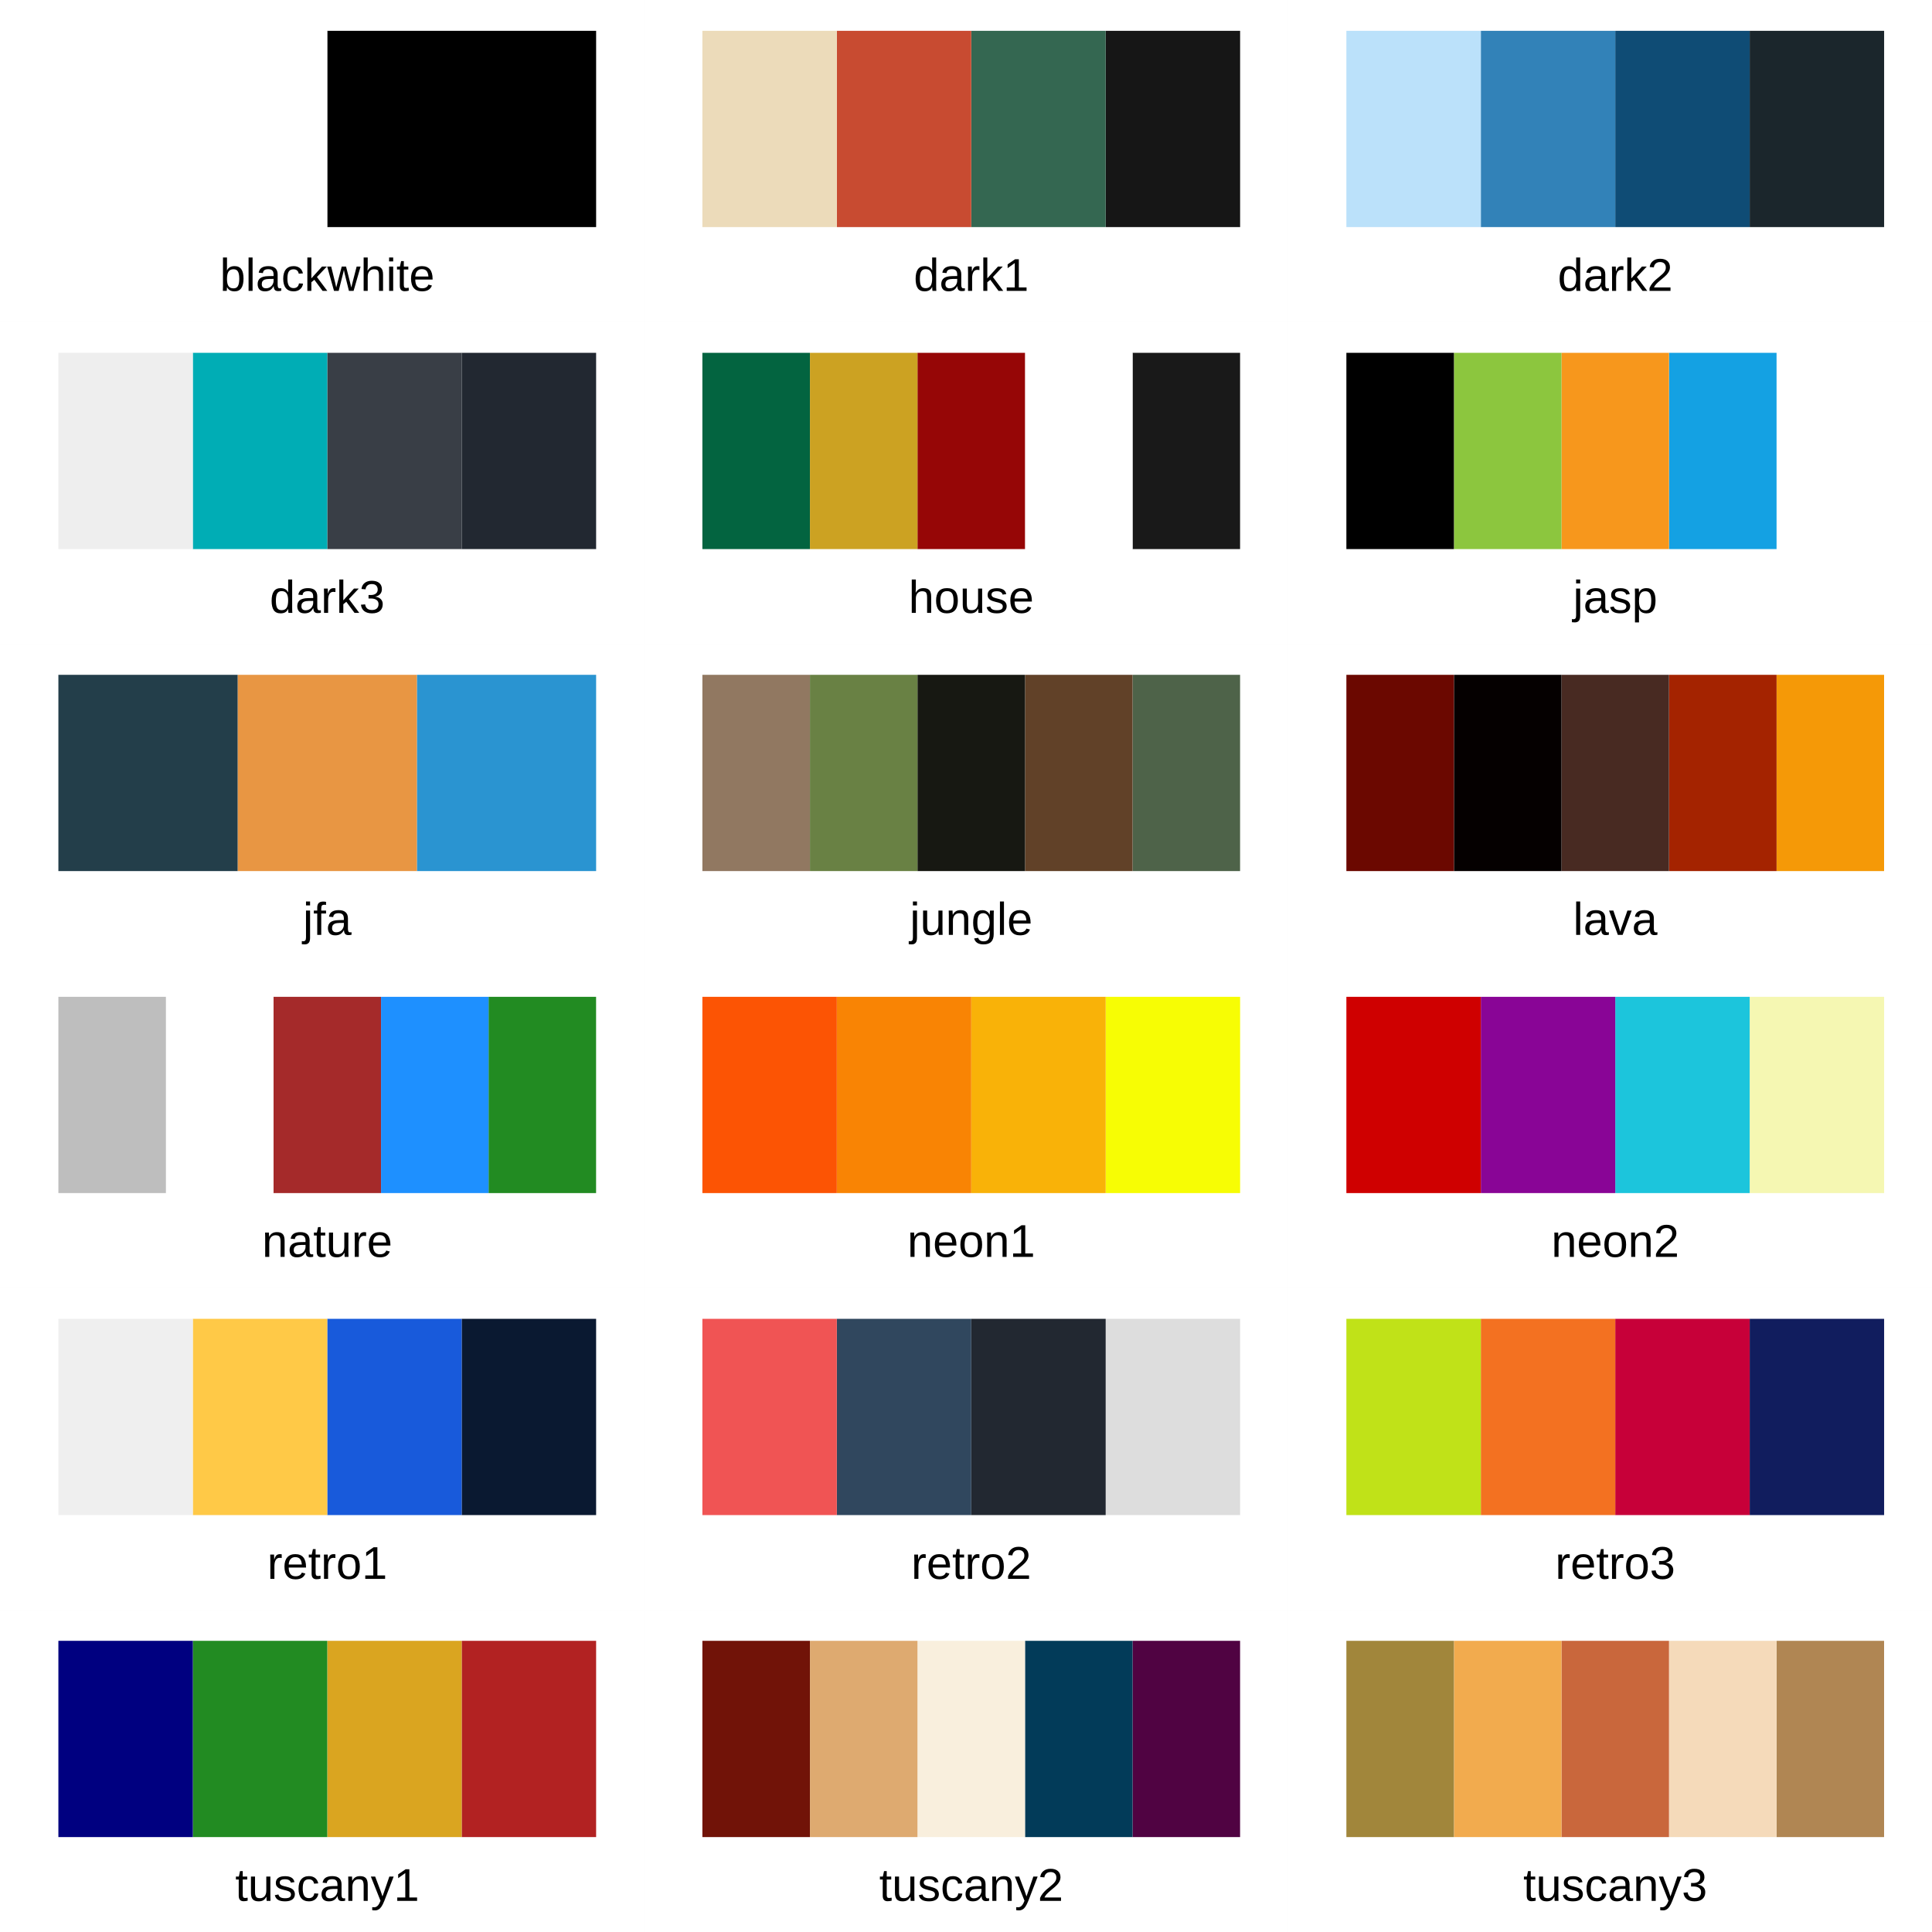
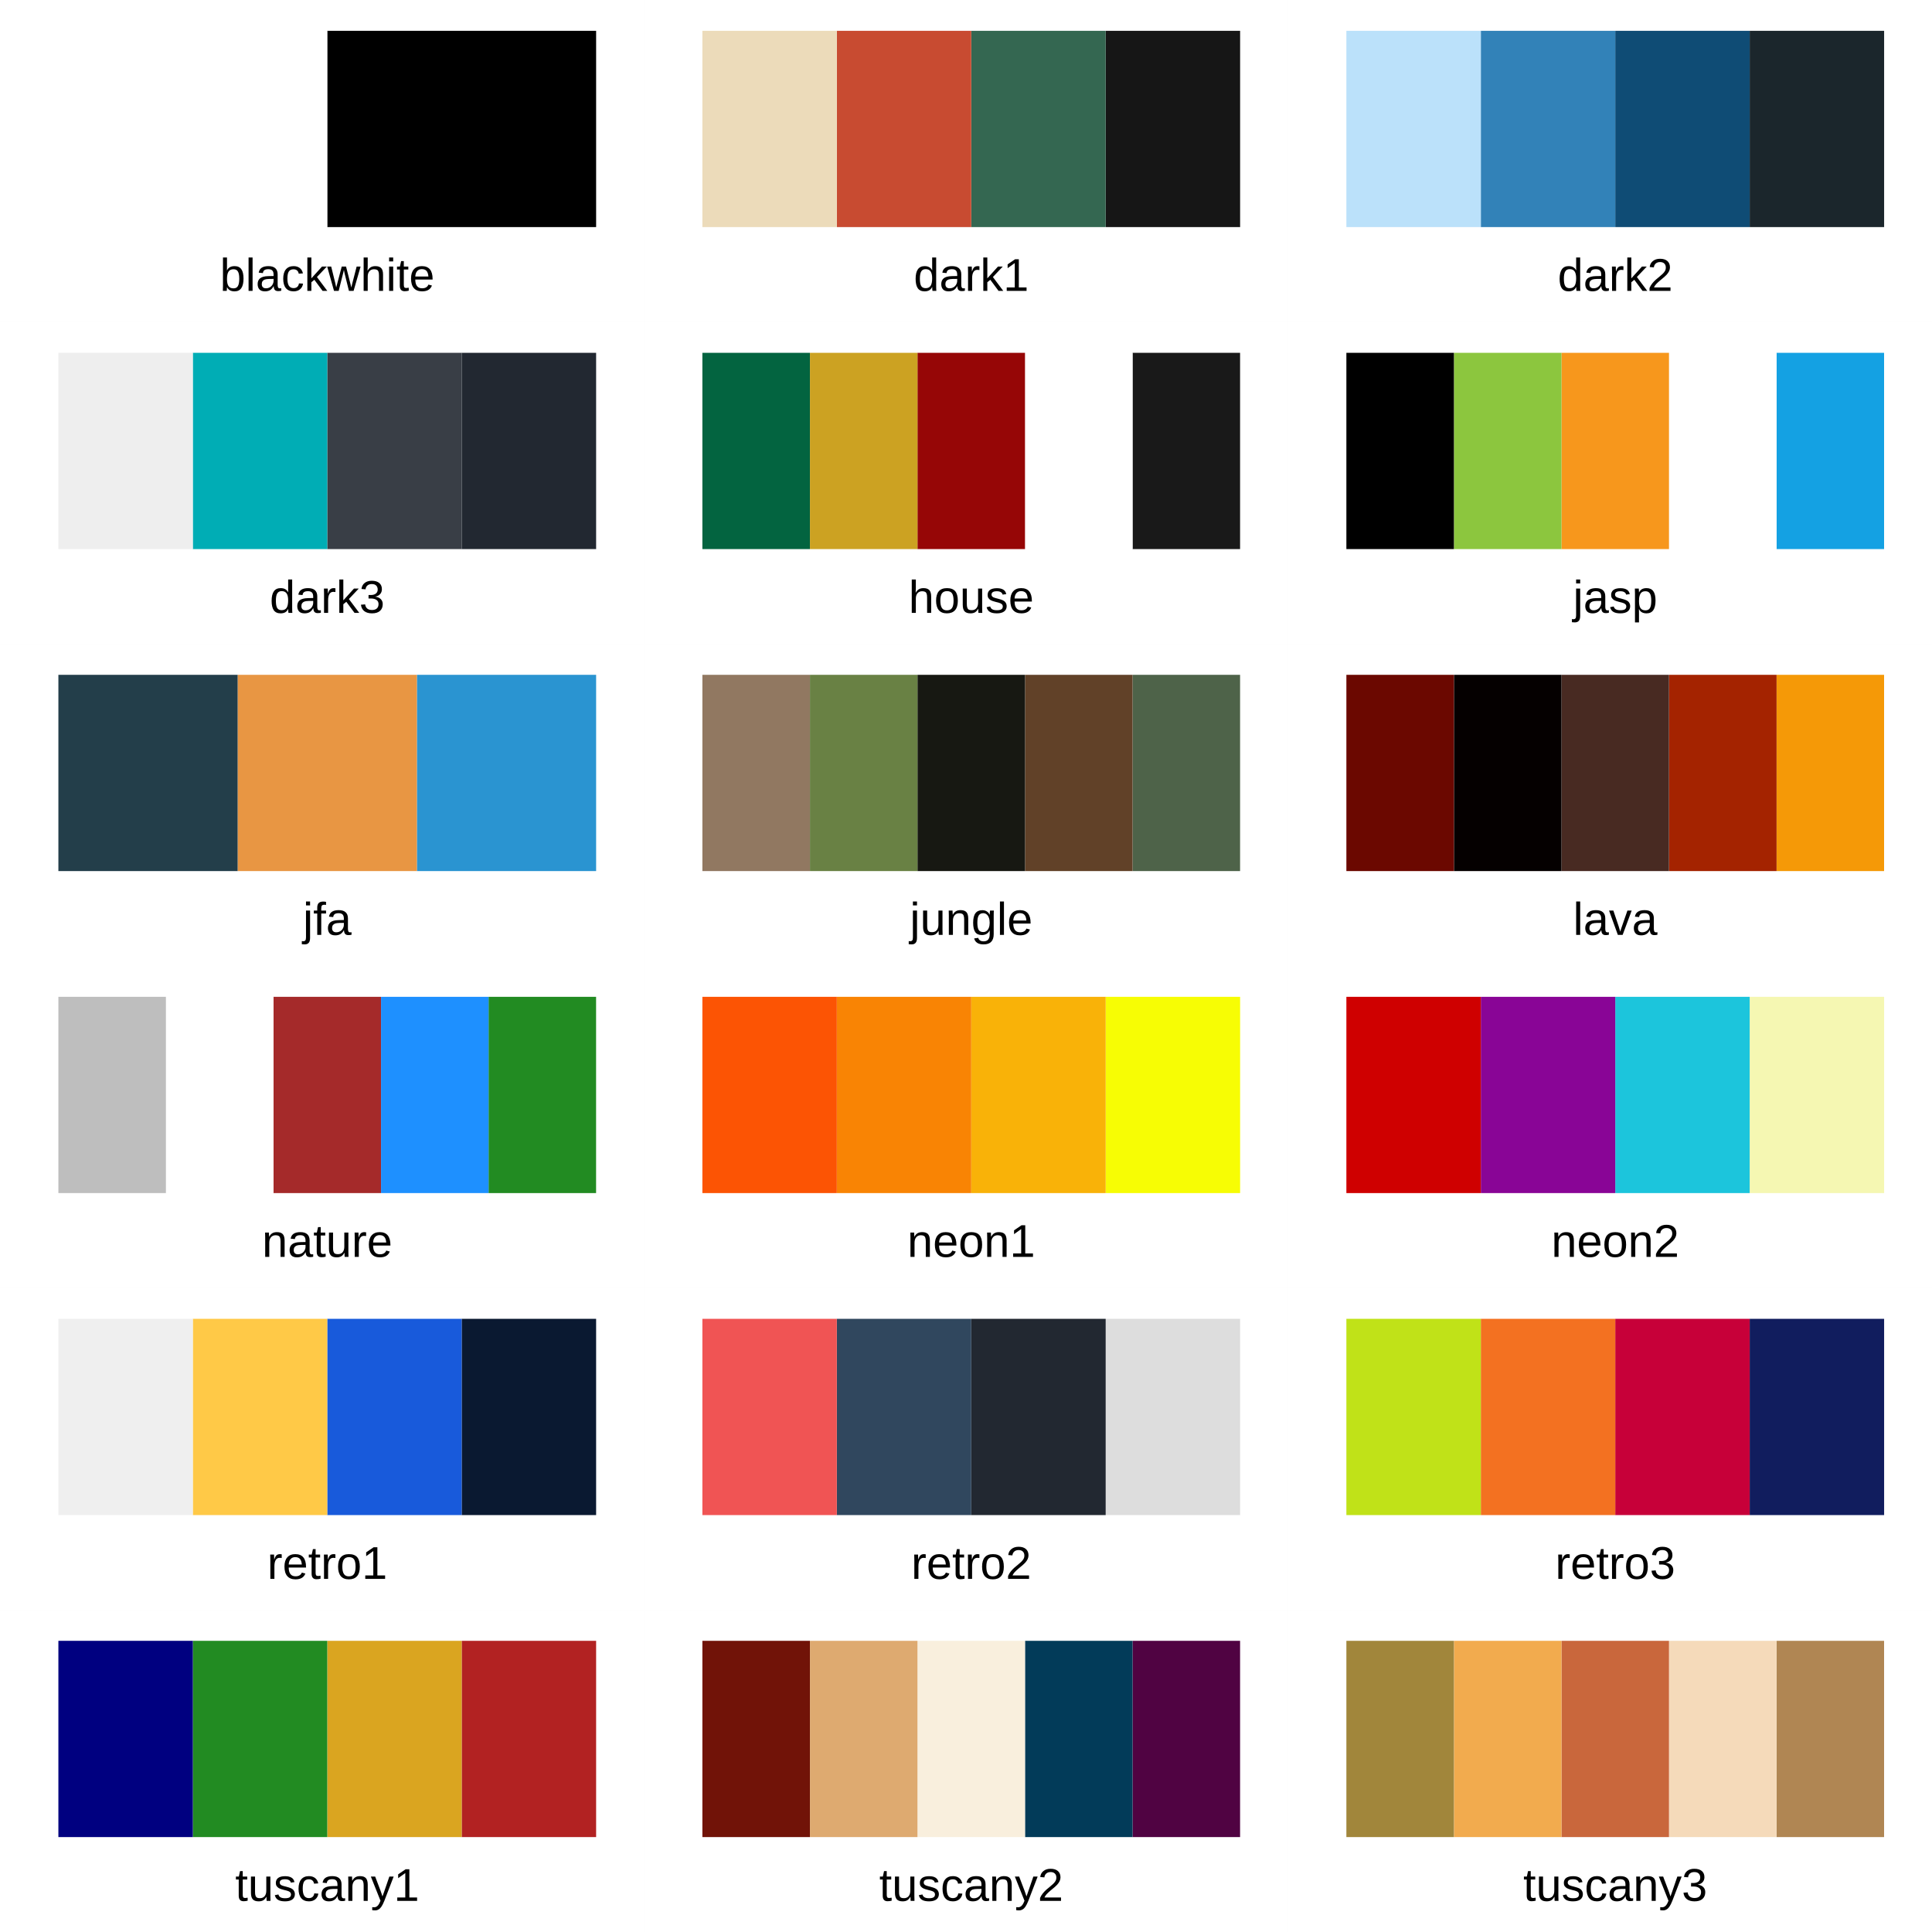
<svg xmlns="http://www.w3.org/2000/svg" class="svglite" width="504.00pt" height="504.00pt" viewBox="0 0 504.00 504.00">
  <defs>
    <style type="text/css">
    .svglite line, .svglite polyline, .svglite polygon, .svglite path, .svglite rect, .svglite circle {
      fill: none;
      stroke: #000000;
      stroke-linecap: round;
      stroke-linejoin: round;
      stroke-miterlimit: 10.00;
    }
  </style>
  </defs>
  <rect width="100%" height="100%" style="stroke: none; fill: none;" />
  <defs>
    <clipPath id="cpMC4wMHw1MDQuMDB8MC4wMHw1MDQuMDA=">
      <rect x="0.00" y="0.00" width="504.00" height="504.00" />
    </clipPath>
  </defs>
  <g clip-path="url(#cpMC4wMHw1MDQuMDB8MC4wMHw1MDQuMDA=)">
    <rect x="0.00" y="0.00" width="504.00" height="504.00" style="stroke-width: 0.75; stroke: none;" />
  </g>
  <defs>
    <clipPath id="cpMC4wMHwxNjguMDB8MC4wMHw4NC4wMA==">
      <rect x="0.00" y="0.00" width="168.00" height="84.00" />
    </clipPath>
  </defs>
  <g clip-path="url(#cpMC4wMHwxNjguMDB8MC4wMHw4NC4wMA==)">
    <rect x="0.00" y="-0" width="168.00" height="84.00" style="stroke-width: 1.07; stroke: #FFFFFF; fill: #FFFFFF;" />
  </g>
  <g clip-path="url(#cpMC4wMHw1MDQuMDB8MC4wMHw1MDQuMDA=)">
</g>
  <defs>
    <clipPath id="cpOC4yMnwxNjIuNTJ8NS40OHw2MS44MA==">
      <rect x="8.22" y="5.48" width="154.30" height="56.32" />
    </clipPath>
  </defs>
  <g clip-path="url(#cpOC4yMnwxNjIuNTJ8NS40OHw2MS44MA==)">
    <rect x="8.22" y="5.48" width="154.30" height="56.32" style="stroke-width: 1.07; stroke: none;" />
    <rect x="85.37" y="8.04" width="70.14" height="51.20" style="stroke-width: 1.07; stroke: none; stroke-linecap: square; stroke-linejoin: miter; fill: #000000;" />
    <rect x="15.23" y="8.04" width="70.14" height="51.20" style="stroke-width: 1.07; stroke: none; stroke-linecap: square; stroke-linejoin: miter; fill: #FFFFFF;" />
  </g>
  <g clip-path="url(#cpMC4wMHw1MDQuMDB8MC4wMHw1MDQuMDA=)">
    <text x="85.37" y="75.88" text-anchor="middle" style="font-size: 12.00px; font-family: Arial;" textLength="56.04px" lengthAdjust="spacingAndGlyphs">blackwhite</text>
  </g>
  <defs>
    <clipPath id="cpMTY4LjAwfDMzNi4wMHwwLjAwfDg0LjAw">
      <rect x="168.00" y="0.00" width="168.00" height="84.00" />
    </clipPath>
  </defs>
  <g clip-path="url(#cpMTY4LjAwfDMzNi4wMHwwLjAwfDg0LjAw)">
    <rect x="168.00" y="-0" width="168.00" height="84.00" style="stroke-width: 1.07; stroke: #FFFFFF; fill: #FFFFFF;" />
  </g>
  <g clip-path="url(#cpMC4wMHw1MDQuMDB8MC4wMHw1MDQuMDA=)">
</g>
  <defs>
    <clipPath id="cpMTc2LjIyfDMzMC41Mnw1LjQ4fDYxLjgw">
      <rect x="176.22" y="5.48" width="154.30" height="56.32" />
    </clipPath>
  </defs>
  <g clip-path="url(#cpMTc2LjIyfDMzMC41Mnw1LjQ4fDYxLjgw)">
    <rect x="176.22" y="5.48" width="154.30" height="56.32" style="stroke-width: 1.07; stroke: none;" />
    <rect x="288.44" y="8.04" width="35.07" height="51.20" style="stroke-width: 1.07; stroke: none; stroke-linecap: square; stroke-linejoin: miter; fill: #161616;" />
    <rect x="253.37" y="8.04" width="35.07" height="51.20" style="stroke-width: 1.07; stroke: none; stroke-linecap: square; stroke-linejoin: miter; fill: #346751;" />
    <rect x="218.30" y="8.04" width="35.07" height="51.20" style="stroke-width: 1.07; stroke: none; stroke-linecap: square; stroke-linejoin: miter; fill: #C84B31;" />
    <rect x="183.23" y="8.04" width="35.07" height="51.20" style="stroke-width: 1.07; stroke: none; stroke-linecap: square; stroke-linejoin: miter; fill: #ECDBBA;" />
  </g>
  <g clip-path="url(#cpMC4wMHw1MDQuMDB8MC4wMHw1MDQuMDA=)">
    <text x="253.37" y="75.88" text-anchor="middle" style="font-size: 12.00px; font-family: Arial;" textLength="30.02px" lengthAdjust="spacingAndGlyphs">dark1</text>
  </g>
  <defs>
    <clipPath id="cpMzM2LjAwfDUwNC4wMHwwLjAwfDg0LjAw">
      <rect x="336.00" y="0.00" width="168.00" height="84.00" />
    </clipPath>
  </defs>
  <g clip-path="url(#cpMzM2LjAwfDUwNC4wMHwwLjAwfDg0LjAw)">
    <rect x="336.00" y="-0" width="168.00" height="84.00" style="stroke-width: 1.07; stroke: #FFFFFF; fill: #FFFFFF;" />
  </g>
  <g clip-path="url(#cpMC4wMHw1MDQuMDB8MC4wMHw1MDQuMDA=)">
</g>
  <defs>
    <clipPath id="cpMzQ0LjIyfDQ5OC41Mnw1LjQ4fDYxLjgw">
      <rect x="344.22" y="5.48" width="154.30" height="56.32" />
    </clipPath>
  </defs>
  <g clip-path="url(#cpMzQ0LjIyfDQ5OC41Mnw1LjQ4fDYxLjgw)">
    <rect x="344.22" y="5.48" width="154.30" height="56.32" style="stroke-width: 1.07; stroke: none;" />
    <rect x="456.44" y="8.04" width="35.07" height="51.20" style="stroke-width: 1.07; stroke: none; stroke-linecap: square; stroke-linejoin: miter; fill: #1B262C;" />
    <rect x="421.37" y="8.04" width="35.07" height="51.20" style="stroke-width: 1.07; stroke: none; stroke-linecap: square; stroke-linejoin: miter; fill: #0F4C75;" />
    <rect x="386.30" y="8.04" width="35.07" height="51.20" style="stroke-width: 1.07; stroke: none; stroke-linecap: square; stroke-linejoin: miter; fill: #3282B8;" />
    <rect x="351.23" y="8.04" width="35.07" height="51.20" style="stroke-width: 1.07; stroke: none; stroke-linecap: square; stroke-linejoin: miter; fill: #BBE1FA;" />
  </g>
  <g clip-path="url(#cpMC4wMHw1MDQuMDB8MC4wMHw1MDQuMDA=)">
    <text x="421.37" y="75.88" text-anchor="middle" style="font-size: 12.00px; font-family: Arial;" textLength="30.02px" lengthAdjust="spacingAndGlyphs">dark2</text>
  </g>
  <defs>
    <clipPath id="cpMC4wMHwxNjguMDB8ODQuMDB8MTY4LjAw">
      <rect x="0.00" y="84.00" width="168.00" height="84.00" />
    </clipPath>
  </defs>
  <g clip-path="url(#cpMC4wMHwxNjguMDB8ODQuMDB8MTY4LjAw)">
    <rect x="0.00" y="84.00" width="168.00" height="84.00" style="stroke-width: 1.07; stroke: #FFFFFF; fill: #FFFFFF;" />
  </g>
  <g clip-path="url(#cpMC4wMHw1MDQuMDB8MC4wMHw1MDQuMDA=)">
</g>
  <defs>
    <clipPath id="cpOC4yMnwxNjIuNTJ8ODkuNDh8MTQ1Ljgw">
      <rect x="8.22" y="89.48" width="154.30" height="56.32" />
    </clipPath>
  </defs>
  <g clip-path="url(#cpOC4yMnwxNjIuNTJ8ODkuNDh8MTQ1Ljgw)">
    <rect x="8.22" y="89.48" width="154.30" height="56.32" style="stroke-width: 1.07; stroke: none;" />
    <rect x="120.44" y="92.04" width="35.07" height="51.20" style="stroke-width: 1.07; stroke: none; stroke-linecap: square; stroke-linejoin: miter; fill: #222831;" />
    <rect x="85.37" y="92.04" width="35.07" height="51.20" style="stroke-width: 1.07; stroke: none; stroke-linecap: square; stroke-linejoin: miter; fill: #393E46;" />
    <rect x="50.30" y="92.04" width="35.07" height="51.20" style="stroke-width: 1.07; stroke: none; stroke-linecap: square; stroke-linejoin: miter; fill: #00ADB5;" />
    <rect x="15.23" y="92.04" width="35.07" height="51.20" style="stroke-width: 1.07; stroke: none; stroke-linecap: square; stroke-linejoin: miter; fill: #EEEEEE;" />
  </g>
  <g clip-path="url(#cpMC4wMHw1MDQuMDB8MC4wMHw1MDQuMDA=)">
    <text x="85.37" y="159.88" text-anchor="middle" style="font-size: 12.00px; font-family: Arial;" textLength="30.02px" lengthAdjust="spacingAndGlyphs">dark3</text>
  </g>
  <defs>
    <clipPath id="cpMTY4LjAwfDMzNi4wMHw4NC4wMHwxNjguMDA=">
      <rect x="168.00" y="84.00" width="168.00" height="84.00" />
    </clipPath>
  </defs>
  <g clip-path="url(#cpMTY4LjAwfDMzNi4wMHw4NC4wMHwxNjguMDA=)">
    <rect x="168.00" y="84.00" width="168.00" height="84.00" style="stroke-width: 1.07; stroke: #FFFFFF; fill: #FFFFFF;" />
  </g>
  <g clip-path="url(#cpMC4wMHw1MDQuMDB8MC4wMHw1MDQuMDA=)">
</g>
  <defs>
    <clipPath id="cpMTc2LjIyfDMzMC41Mnw4OS40OHwxNDUuODA=">
      <rect x="176.22" y="89.48" width="154.30" height="56.32" />
    </clipPath>
  </defs>
  <g clip-path="url(#cpMTc2LjIyfDMzMC41Mnw4OS40OHwxNDUuODA=)">
    <rect x="176.22" y="89.48" width="154.30" height="56.32" style="stroke-width: 1.07; stroke: none;" />
    <rect x="295.45" y="92.04" width="28.05" height="51.20" style="stroke-width: 1.07; stroke: none; stroke-linecap: square; stroke-linejoin: miter; fill: #191919;" />
    <rect x="267.40" y="92.04" width="28.05" height="51.20" style="stroke-width: 1.07; stroke: none; stroke-linecap: square; stroke-linejoin: miter; fill: #FFFFFF;" />
    <rect x="239.34" y="92.04" width="28.05" height="51.20" style="stroke-width: 1.07; stroke: none; stroke-linecap: square; stroke-linejoin: miter; fill: #960606;" />
    <rect x="211.29" y="92.04" width="28.05" height="51.20" style="stroke-width: 1.07; stroke: none; stroke-linecap: square; stroke-linejoin: miter; fill: #CCA222;" />
    <rect x="183.23" y="92.04" width="28.05" height="51.20" style="stroke-width: 1.07; stroke: none; stroke-linecap: square; stroke-linejoin: miter; fill: #036440;" />
  </g>
  <g clip-path="url(#cpMC4wMHw1MDQuMDB8MC4wMHw1MDQuMDA=)">
    <text x="253.37" y="159.88" text-anchor="middle" style="font-size: 12.00px; font-family: Arial;" textLength="32.70px" lengthAdjust="spacingAndGlyphs">house</text>
  </g>
  <defs>
    <clipPath id="cpMzM2LjAwfDUwNC4wMHw4NC4wMHwxNjguMDA=">
      <rect x="336.00" y="84.00" width="168.00" height="84.00" />
    </clipPath>
  </defs>
  <g clip-path="url(#cpMzM2LjAwfDUwNC4wMHw4NC4wMHwxNjguMDA=)">
    <rect x="336.00" y="84.00" width="168.00" height="84.00" style="stroke-width: 1.07; stroke: #FFFFFF; fill: #FFFFFF;" />
  </g>
  <g clip-path="url(#cpMC4wMHw1MDQuMDB8MC4wMHw1MDQuMDA=)">
</g>
  <defs>
    <clipPath id="cpMzQ0LjIyfDQ5OC41Mnw4OS40OHwxNDUuODA=">
      <rect x="344.22" y="89.48" width="154.30" height="56.32" />
    </clipPath>
  </defs>
  <g clip-path="url(#cpMzQ0LjIyfDQ5OC41Mnw4OS40OHwxNDUuODA=)">
    <rect x="344.22" y="89.48" width="154.30" height="56.32" style="stroke-width: 1.07; stroke: none;" />
-     <rect x="463.45" y="92.04" width="28.05" height="51.20" style="stroke-width: 1.07; stroke: none; stroke-linecap: square; stroke-linejoin: miter; fill: #FFFFFF;" />
-     <rect x="435.40" y="92.04" width="28.05" height="51.20" style="stroke-width: 1.07; stroke: none; stroke-linecap: square; stroke-linejoin: miter; fill: #14A1E3;" />
+     <rect x="463.45" y="92.04" width="28.05" height="51.20" style="stroke-width: 1.07; stroke: none; stroke-linecap: square; stroke-linejoin: miter; fill: #14A1E3;" />
+     <rect x="435.40" y="92.04" width="28.05" height="51.20" style="stroke-width: 1.07; stroke: none; stroke-linecap: square; stroke-linejoin: miter; fill: #FFFFFF;" />
    <rect x="407.34" y="92.04" width="28.05" height="51.20" style="stroke-width: 1.07; stroke: none; stroke-linecap: square; stroke-linejoin: miter; fill: #F7971C;" />
    <rect x="379.29" y="92.04" width="28.05" height="51.20" style="stroke-width: 1.07; stroke: none; stroke-linecap: square; stroke-linejoin: miter; fill: #8CC63E;" />
    <rect x="351.23" y="92.04" width="28.05" height="51.20" style="stroke-width: 1.07; stroke: none; stroke-linecap: square; stroke-linejoin: miter; fill: #000000;" />
  </g>
  <g clip-path="url(#cpMC4wMHw1MDQuMDB8MC4wMHw1MDQuMDA=)">
    <text x="421.37" y="159.88" text-anchor="middle" style="font-size: 12.00px; font-family: Arial;" textLength="22.02px" lengthAdjust="spacingAndGlyphs">jasp</text>
  </g>
  <defs>
    <clipPath id="cpMC4wMHwxNjguMDB8MTY4LjAwfDI1Mi4wMA==">
      <rect x="0.00" y="168.00" width="168.00" height="84.00" />
    </clipPath>
  </defs>
  <g clip-path="url(#cpMC4wMHwxNjguMDB8MTY4LjAwfDI1Mi4wMA==)">
    <rect x="0.00" y="168.00" width="168.00" height="84.00" style="stroke-width: 1.07; stroke: #FFFFFF; fill: #FFFFFF;" />
  </g>
  <g clip-path="url(#cpMC4wMHw1MDQuMDB8MC4wMHw1MDQuMDA=)">
</g>
  <defs>
    <clipPath id="cpOC4yMnwxNjIuNTJ8MTczLjQ4fDIyOS44MA==">
      <rect x="8.22" y="173.48" width="154.30" height="56.32" />
    </clipPath>
  </defs>
  <g clip-path="url(#cpOC4yMnwxNjIuNTJ8MTczLjQ4fDIyOS44MA==)">
    <rect x="8.22" y="173.48" width="154.30" height="56.32" style="stroke-width: 1.07; stroke: none;" />
    <rect x="108.75" y="176.04" width="46.76" height="51.20" style="stroke-width: 1.07; stroke: none; stroke-linecap: square; stroke-linejoin: miter; fill: #2A94D1;" />
    <rect x="61.99" y="176.04" width="46.76" height="51.20" style="stroke-width: 1.07; stroke: none; stroke-linecap: square; stroke-linejoin: miter; fill: #E89643;" />
    <rect x="15.23" y="176.04" width="46.76" height="51.20" style="stroke-width: 1.07; stroke: none; stroke-linecap: square; stroke-linejoin: miter; fill: #233E4A;" />
  </g>
  <g clip-path="url(#cpMC4wMHw1MDQuMDB8MC4wMHw1MDQuMDA=)">
    <text x="85.37" y="243.88" text-anchor="middle" style="font-size: 12.00px; font-family: Arial;" textLength="12.67px" lengthAdjust="spacingAndGlyphs">jfa</text>
  </g>
  <defs>
    <clipPath id="cpMTY4LjAwfDMzNi4wMHwxNjguMDB8MjUyLjAw">
      <rect x="168.00" y="168.00" width="168.00" height="84.00" />
    </clipPath>
  </defs>
  <g clip-path="url(#cpMTY4LjAwfDMzNi4wMHwxNjguMDB8MjUyLjAw)">
    <rect x="168.00" y="168.00" width="168.00" height="84.00" style="stroke-width: 1.07; stroke: #FFFFFF; fill: #FFFFFF;" />
  </g>
  <g clip-path="url(#cpMC4wMHw1MDQuMDB8MC4wMHw1MDQuMDA=)">
</g>
  <defs>
    <clipPath id="cpMTc2LjIyfDMzMC41MnwxNzMuNDh8MjI5Ljgw">
      <rect x="176.22" y="173.48" width="154.30" height="56.32" />
    </clipPath>
  </defs>
  <g clip-path="url(#cpMTc2LjIyfDMzMC41MnwxNzMuNDh8MjI5Ljgw)">
    <rect x="176.22" y="173.48" width="154.30" height="56.32" style="stroke-width: 1.07; stroke: none;" />
    <rect x="295.45" y="176.04" width="28.05" height="51.20" style="stroke-width: 1.07; stroke: none; stroke-linecap: square; stroke-linejoin: miter; fill: #4E6349;" />
    <rect x="267.40" y="176.04" width="28.05" height="51.20" style="stroke-width: 1.07; stroke: none; stroke-linecap: square; stroke-linejoin: miter; fill: #614128;" />
    <rect x="239.34" y="176.04" width="28.05" height="51.20" style="stroke-width: 1.07; stroke: none; stroke-linecap: square; stroke-linejoin: miter; fill: #171812;" />
    <rect x="211.29" y="176.04" width="28.05" height="51.20" style="stroke-width: 1.07; stroke: none; stroke-linecap: square; stroke-linejoin: miter; fill: #698144;" />
    <rect x="183.23" y="176.04" width="28.05" height="51.20" style="stroke-width: 1.07; stroke: none; stroke-linecap: square; stroke-linejoin: miter; fill: #917861;" />
  </g>
  <g clip-path="url(#cpMC4wMHw1MDQuMDB8MC4wMHw1MDQuMDA=)">
    <text x="253.37" y="243.88" text-anchor="middle" style="font-size: 12.00px; font-family: Arial;" textLength="32.03px" lengthAdjust="spacingAndGlyphs">jungle</text>
  </g>
  <defs>
    <clipPath id="cpMzM2LjAwfDUwNC4wMHwxNjguMDB8MjUyLjAw">
      <rect x="336.00" y="168.00" width="168.00" height="84.00" />
    </clipPath>
  </defs>
  <g clip-path="url(#cpMzM2LjAwfDUwNC4wMHwxNjguMDB8MjUyLjAw)">
    <rect x="336.00" y="168.00" width="168.00" height="84.00" style="stroke-width: 1.07; stroke: #FFFFFF; fill: #FFFFFF;" />
  </g>
  <g clip-path="url(#cpMC4wMHw1MDQuMDB8MC4wMHw1MDQuMDA=)">
</g>
  <defs>
    <clipPath id="cpMzQ0LjIyfDQ5OC41MnwxNzMuNDh8MjI5Ljgw">
      <rect x="344.22" y="173.48" width="154.30" height="56.32" />
    </clipPath>
  </defs>
  <g clip-path="url(#cpMzQ0LjIyfDQ5OC41MnwxNzMuNDh8MjI5Ljgw)">
    <rect x="344.22" y="173.48" width="154.30" height="56.32" style="stroke-width: 1.07; stroke: none;" />
    <rect x="463.45" y="176.04" width="28.05" height="51.20" style="stroke-width: 1.07; stroke: none; stroke-linecap: square; stroke-linejoin: miter; fill: #F59907;" />
    <rect x="435.40" y="176.04" width="28.05" height="51.20" style="stroke-width: 1.07; stroke: none; stroke-linecap: square; stroke-linejoin: miter; fill: #A42300;" />
    <rect x="407.34" y="176.04" width="28.05" height="51.20" style="stroke-width: 1.07; stroke: none; stroke-linecap: square; stroke-linejoin: miter; fill: #482A22;" />
    <rect x="379.29" y="176.04" width="28.05" height="51.20" style="stroke-width: 1.07; stroke: none; stroke-linecap: square; stroke-linejoin: miter; fill: #050000;" />
    <rect x="351.23" y="176.04" width="28.05" height="51.20" style="stroke-width: 1.07; stroke: none; stroke-linecap: square; stroke-linejoin: miter; fill: #6B0800;" />
  </g>
  <g clip-path="url(#cpMC4wMHw1MDQuMDB8MC4wMHw1MDQuMDA=)">
    <text x="421.37" y="243.88" text-anchor="middle" style="font-size: 12.00px; font-family: Arial;" textLength="22.02px" lengthAdjust="spacingAndGlyphs">lava</text>
  </g>
  <defs>
    <clipPath id="cpMC4wMHwxNjguMDB8MjUyLjAwfDMzNi4wMA==">
      <rect x="0.00" y="252.00" width="168.00" height="84.00" />
    </clipPath>
  </defs>
  <g clip-path="url(#cpMC4wMHwxNjguMDB8MjUyLjAwfDMzNi4wMA==)">
    <rect x="0.00" y="252.00" width="168.00" height="84.00" style="stroke-width: 1.07; stroke: #FFFFFF; fill: #FFFFFF;" />
  </g>
  <g clip-path="url(#cpMC4wMHw1MDQuMDB8MC4wMHw1MDQuMDA=)">
</g>
  <defs>
    <clipPath id="cpOC4yMnwxNjIuNTJ8MjU3LjQ4fDMxMy44MA==">
      <rect x="8.22" y="257.48" width="154.30" height="56.32" />
    </clipPath>
  </defs>
  <g clip-path="url(#cpOC4yMnwxNjIuNTJ8MjU3LjQ4fDMxMy44MA==)">
    <rect x="8.22" y="257.48" width="154.30" height="56.32" style="stroke-width: 1.07; stroke: none;" />
    <rect x="127.45" y="260.04" width="28.05" height="51.20" style="stroke-width: 1.07; stroke: none; stroke-linecap: square; stroke-linejoin: miter; fill: #228B22;" />
    <rect x="99.40" y="260.04" width="28.05" height="51.20" style="stroke-width: 1.07; stroke: none; stroke-linecap: square; stroke-linejoin: miter; fill: #1E90FF;" />
    <rect x="71.34" y="260.04" width="28.05" height="51.20" style="stroke-width: 1.07; stroke: none; stroke-linecap: square; stroke-linejoin: miter; fill: #A52A2A;" />
    <rect x="43.29" y="260.04" width="28.05" height="51.20" style="stroke-width: 1.07; stroke: none; stroke-linecap: square; stroke-linejoin: miter; fill: #FFFFFF;" />
    <rect x="15.23" y="260.04" width="28.05" height="51.20" style="stroke-width: 1.07; stroke: none; stroke-linecap: square; stroke-linejoin: miter; fill: #BEBEBE;" />
  </g>
  <g clip-path="url(#cpMC4wMHw1MDQuMDB8MC4wMHw1MDQuMDA=)">
    <text x="85.37" y="327.88" text-anchor="middle" style="font-size: 12.00px; font-family: Arial;" textLength="34.03px" lengthAdjust="spacingAndGlyphs">nature</text>
  </g>
  <defs>
    <clipPath id="cpMTY4LjAwfDMzNi4wMHwyNTIuMDB8MzM2LjAw">
      <rect x="168.00" y="252.00" width="168.00" height="84.00" />
    </clipPath>
  </defs>
  <g clip-path="url(#cpMTY4LjAwfDMzNi4wMHwyNTIuMDB8MzM2LjAw)">
    <rect x="168.00" y="252.00" width="168.00" height="84.00" style="stroke-width: 1.07; stroke: #FFFFFF; fill: #FFFFFF;" />
  </g>
  <g clip-path="url(#cpMC4wMHw1MDQuMDB8MC4wMHw1MDQuMDA=)">
</g>
  <defs>
    <clipPath id="cpMTc2LjIyfDMzMC41MnwyNTcuNDh8MzEzLjgw">
      <rect x="176.22" y="257.48" width="154.30" height="56.32" />
    </clipPath>
  </defs>
  <g clip-path="url(#cpMTc2LjIyfDMzMC41MnwyNTcuNDh8MzEzLjgw)">
    <rect x="176.22" y="257.48" width="154.30" height="56.32" style="stroke-width: 1.07; stroke: none;" />
    <rect x="288.44" y="260.04" width="35.07" height="51.20" style="stroke-width: 1.07; stroke: none; stroke-linecap: square; stroke-linejoin: miter; fill: #F7FD04;" />
    <rect x="253.37" y="260.04" width="35.07" height="51.20" style="stroke-width: 1.07; stroke: none; stroke-linecap: square; stroke-linejoin: miter; fill: #F9B208;" />
    <rect x="218.30" y="260.04" width="35.07" height="51.20" style="stroke-width: 1.07; stroke: none; stroke-linecap: square; stroke-linejoin: miter; fill: #F98404;" />
    <rect x="183.23" y="260.04" width="35.07" height="51.20" style="stroke-width: 1.07; stroke: none; stroke-linecap: square; stroke-linejoin: miter; fill: #FC5404;" />
  </g>
  <g clip-path="url(#cpMC4wMHw1MDQuMDB8MC4wMHw1MDQuMDA=)">
    <text x="253.37" y="327.88" text-anchor="middle" style="font-size: 12.00px; font-family: Arial;" textLength="33.37px" lengthAdjust="spacingAndGlyphs">neon1</text>
  </g>
  <defs>
    <clipPath id="cpMzM2LjAwfDUwNC4wMHwyNTIuMDB8MzM2LjAw">
      <rect x="336.00" y="252.00" width="168.00" height="84.00" />
    </clipPath>
  </defs>
  <g clip-path="url(#cpMzM2LjAwfDUwNC4wMHwyNTIuMDB8MzM2LjAw)">
    <rect x="336.00" y="252.00" width="168.00" height="84.00" style="stroke-width: 1.07; stroke: #FFFFFF; fill: #FFFFFF;" />
  </g>
  <g clip-path="url(#cpMC4wMHw1MDQuMDB8MC4wMHw1MDQuMDA=)">
</g>
  <defs>
    <clipPath id="cpMzQ0LjIyfDQ5OC41MnwyNTcuNDh8MzEzLjgw">
      <rect x="344.22" y="257.48" width="154.30" height="56.32" />
    </clipPath>
  </defs>
  <g clip-path="url(#cpMzQ0LjIyfDQ5OC41MnwyNTcuNDh8MzEzLjgw)">
    <rect x="344.22" y="257.48" width="154.30" height="56.32" style="stroke-width: 1.07; stroke: none;" />
    <rect x="456.44" y="260.04" width="35.07" height="51.20" style="stroke-width: 1.07; stroke: none; stroke-linecap: square; stroke-linejoin: miter; fill: #F5F7B2;" />
    <rect x="421.37" y="260.04" width="35.07" height="51.20" style="stroke-width: 1.07; stroke: none; stroke-linecap: square; stroke-linejoin: miter; fill: #1CC5DC;" />
    <rect x="386.30" y="260.04" width="35.07" height="51.20" style="stroke-width: 1.07; stroke: none; stroke-linecap: square; stroke-linejoin: miter; fill: #890596;" />
    <rect x="351.23" y="260.04" width="35.07" height="51.20" style="stroke-width: 1.07; stroke: none; stroke-linecap: square; stroke-linejoin: miter; fill: #CF0000;" />
  </g>
  <g clip-path="url(#cpMC4wMHw1MDQuMDB8MC4wMHw1MDQuMDA=)">
    <text x="421.37" y="327.88" text-anchor="middle" style="font-size: 12.00px; font-family: Arial;" textLength="33.37px" lengthAdjust="spacingAndGlyphs">neon2</text>
  </g>
  <defs>
    <clipPath id="cpMC4wMHwxNjguMDB8MzM2LjAwfDQyMC4wMA==">
      <rect x="0.00" y="336.00" width="168.00" height="84.00" />
    </clipPath>
  </defs>
  <g clip-path="url(#cpMC4wMHwxNjguMDB8MzM2LjAwfDQyMC4wMA==)">
    <rect x="0.00" y="336.00" width="168.00" height="84.00" style="stroke-width: 1.07; stroke: #FFFFFF; fill: #FFFFFF;" />
  </g>
  <g clip-path="url(#cpMC4wMHw1MDQuMDB8MC4wMHw1MDQuMDA=)">
</g>
  <defs>
    <clipPath id="cpOC4yMnwxNjIuNTJ8MzQxLjQ4fDM5Ny44MA==">
      <rect x="8.22" y="341.48" width="154.30" height="56.32" />
    </clipPath>
  </defs>
  <g clip-path="url(#cpOC4yMnwxNjIuNTJ8MzQxLjQ4fDM5Ny44MA==)">
    <rect x="8.22" y="341.48" width="154.30" height="56.32" style="stroke-width: 1.07; stroke: none;" />
    <rect x="120.44" y="344.04" width="35.07" height="51.20" style="stroke-width: 1.07; stroke: none; stroke-linecap: square; stroke-linejoin: miter; fill: #0A1931;" />
    <rect x="85.37" y="344.04" width="35.07" height="51.20" style="stroke-width: 1.07; stroke: none; stroke-linecap: square; stroke-linejoin: miter; fill: #185ADB;" />
    <rect x="50.30" y="344.04" width="35.07" height="51.20" style="stroke-width: 1.07; stroke: none; stroke-linecap: square; stroke-linejoin: miter; fill: #FFC947;" />
    <rect x="15.23" y="344.04" width="35.07" height="51.20" style="stroke-width: 1.07; stroke: none; stroke-linecap: square; stroke-linejoin: miter; fill: #EFEFEF;" />
  </g>
  <g clip-path="url(#cpMC4wMHw1MDQuMDB8MC4wMHw1MDQuMDA=)">
    <text x="85.37" y="411.88" text-anchor="middle" style="font-size: 12.00px; font-family: Arial;" textLength="31.35px" lengthAdjust="spacingAndGlyphs">retro1</text>
  </g>
  <defs>
    <clipPath id="cpMTY4LjAwfDMzNi4wMHwzMzYuMDB8NDIwLjAw">
      <rect x="168.00" y="336.00" width="168.00" height="84.00" />
    </clipPath>
  </defs>
  <g clip-path="url(#cpMTY4LjAwfDMzNi4wMHwzMzYuMDB8NDIwLjAw)">
    <rect x="168.00" y="336.00" width="168.00" height="84.00" style="stroke-width: 1.07; stroke: #FFFFFF; fill: #FFFFFF;" />
  </g>
  <g clip-path="url(#cpMC4wMHw1MDQuMDB8MC4wMHw1MDQuMDA=)">
</g>
  <defs>
    <clipPath id="cpMTc2LjIyfDMzMC41MnwzNDEuNDh8Mzk3Ljgw">
      <rect x="176.22" y="341.48" width="154.30" height="56.32" />
    </clipPath>
  </defs>
  <g clip-path="url(#cpMTc2LjIyfDMzMC41MnwzNDEuNDh8Mzk3Ljgw)">
    <rect x="176.22" y="341.48" width="154.30" height="56.32" style="stroke-width: 1.07; stroke: none;" />
    <rect x="288.44" y="344.04" width="35.07" height="51.20" style="stroke-width: 1.07; stroke: none; stroke-linecap: square; stroke-linejoin: miter; fill: #DDDDDD;" />
    <rect x="253.37" y="344.04" width="35.07" height="51.20" style="stroke-width: 1.07; stroke: none; stroke-linecap: square; stroke-linejoin: miter; fill: #222831;" />
    <rect x="218.30" y="344.04" width="35.07" height="51.20" style="stroke-width: 1.07; stroke: none; stroke-linecap: square; stroke-linejoin: miter; fill: #30475E;" />
    <rect x="183.23" y="344.04" width="35.07" height="51.20" style="stroke-width: 1.07; stroke: none; stroke-linecap: square; stroke-linejoin: miter; fill: #F05454;" />
  </g>
  <g clip-path="url(#cpMC4wMHw1MDQuMDB8MC4wMHw1MDQuMDA=)">
    <text x="253.37" y="411.88" text-anchor="middle" style="font-size: 12.00px; font-family: Arial;" textLength="31.35px" lengthAdjust="spacingAndGlyphs">retro2</text>
  </g>
  <defs>
    <clipPath id="cpMzM2LjAwfDUwNC4wMHwzMzYuMDB8NDIwLjAw">
      <rect x="336.00" y="336.00" width="168.00" height="84.00" />
    </clipPath>
  </defs>
  <g clip-path="url(#cpMzM2LjAwfDUwNC4wMHwzMzYuMDB8NDIwLjAw)">
    <rect x="336.00" y="336.00" width="168.00" height="84.00" style="stroke-width: 1.07; stroke: #FFFFFF; fill: #FFFFFF;" />
  </g>
  <g clip-path="url(#cpMC4wMHw1MDQuMDB8MC4wMHw1MDQuMDA=)">
</g>
  <defs>
    <clipPath id="cpMzQ0LjIyfDQ5OC41MnwzNDEuNDh8Mzk3Ljgw">
      <rect x="344.22" y="341.48" width="154.30" height="56.32" />
    </clipPath>
  </defs>
  <g clip-path="url(#cpMzQ0LjIyfDQ5OC41MnwzNDEuNDh8Mzk3Ljgw)">
    <rect x="344.22" y="341.48" width="154.30" height="56.32" style="stroke-width: 1.07; stroke: none;" />
    <rect x="456.44" y="344.04" width="35.07" height="51.20" style="stroke-width: 1.07; stroke: none; stroke-linecap: square; stroke-linejoin: miter; fill: #111D5E;" />
    <rect x="421.37" y="344.04" width="35.07" height="51.20" style="stroke-width: 1.07; stroke: none; stroke-linecap: square; stroke-linejoin: miter; fill: #C70039;" />
    <rect x="386.30" y="344.04" width="35.07" height="51.20" style="stroke-width: 1.07; stroke: none; stroke-linecap: square; stroke-linejoin: miter; fill: #F37121;" />
    <rect x="351.23" y="344.04" width="35.07" height="51.20" style="stroke-width: 1.07; stroke: none; stroke-linecap: square; stroke-linejoin: miter; fill: #C0E218;" />
  </g>
  <g clip-path="url(#cpMC4wMHw1MDQuMDB8MC4wMHw1MDQuMDA=)">
    <text x="421.37" y="411.88" text-anchor="middle" style="font-size: 12.00px; font-family: Arial;" textLength="31.35px" lengthAdjust="spacingAndGlyphs">retro3</text>
  </g>
  <defs>
    <clipPath id="cpMC4wMHwxNjguMDB8NDIwLjAwfDUwNC4wMA==">
      <rect x="0.00" y="420.00" width="168.00" height="84.00" />
    </clipPath>
  </defs>
  <g clip-path="url(#cpMC4wMHwxNjguMDB8NDIwLjAwfDUwNC4wMA==)">
    <rect x="0.00" y="420.00" width="168.00" height="84.00" style="stroke-width: 1.07; stroke: #FFFFFF; fill: #FFFFFF;" />
  </g>
  <g clip-path="url(#cpMC4wMHw1MDQuMDB8MC4wMHw1MDQuMDA=)">
</g>
  <defs>
    <clipPath id="cpOC4yMnwxNjIuNTJ8NDI1LjQ4fDQ4MS44MA==">
      <rect x="8.22" y="425.48" width="154.30" height="56.32" />
    </clipPath>
  </defs>
  <g clip-path="url(#cpOC4yMnwxNjIuNTJ8NDI1LjQ4fDQ4MS44MA==)">
    <rect x="8.22" y="425.48" width="154.30" height="56.32" style="stroke-width: 1.07; stroke: none;" />
    <rect x="120.44" y="428.04" width="35.07" height="51.20" style="stroke-width: 1.07; stroke: none; stroke-linecap: square; stroke-linejoin: miter; fill: #B22222;" />
    <rect x="85.37" y="428.04" width="35.07" height="51.20" style="stroke-width: 1.07; stroke: none; stroke-linecap: square; stroke-linejoin: miter; fill: #DAA520;" />
    <rect x="50.30" y="428.04" width="35.07" height="51.20" style="stroke-width: 1.07; stroke: none; stroke-linecap: square; stroke-linejoin: miter; fill: #228B22;" />
    <rect x="15.23" y="428.04" width="35.07" height="51.20" style="stroke-width: 1.07; stroke: none; stroke-linecap: square; stroke-linejoin: miter; fill: #000080;" />
  </g>
  <g clip-path="url(#cpMC4wMHw1MDQuMDB8MC4wMHw1MDQuMDA=)">
    <text x="85.37" y="495.88" text-anchor="middle" style="font-size: 12.00px; font-family: Arial;" textLength="48.05px" lengthAdjust="spacingAndGlyphs">tuscany1</text>
  </g>
  <defs>
    <clipPath id="cpMTY4LjAwfDMzNi4wMHw0MjAuMDB8NTA0LjAw">
      <rect x="168.00" y="420.00" width="168.00" height="84.00" />
    </clipPath>
  </defs>
  <g clip-path="url(#cpMTY4LjAwfDMzNi4wMHw0MjAuMDB8NTA0LjAw)">
    <rect x="168.00" y="420.00" width="168.00" height="84.00" style="stroke-width: 1.07; stroke: #FFFFFF; fill: #FFFFFF;" />
  </g>
  <g clip-path="url(#cpMC4wMHw1MDQuMDB8MC4wMHw1MDQuMDA=)">
</g>
  <defs>
    <clipPath id="cpMTc2LjIyfDMzMC41Mnw0MjUuNDh8NDgxLjgw">
      <rect x="176.22" y="425.48" width="154.30" height="56.32" />
    </clipPath>
  </defs>
  <g clip-path="url(#cpMTc2LjIyfDMzMC41Mnw0MjUuNDh8NDgxLjgw)">
    <rect x="176.22" y="425.48" width="154.30" height="56.32" style="stroke-width: 1.07; stroke: none;" />
    <rect x="295.45" y="428.04" width="28.05" height="51.20" style="stroke-width: 1.07; stroke: none; stroke-linecap: square; stroke-linejoin: miter; fill: #500342;" />
    <rect x="267.40" y="428.04" width="28.05" height="51.20" style="stroke-width: 1.07; stroke: none; stroke-linecap: square; stroke-linejoin: miter; fill: #023B59;" />
    <rect x="239.34" y="428.04" width="28.05" height="51.20" style="stroke-width: 1.07; stroke: none; stroke-linecap: square; stroke-linejoin: miter; fill: #F9EFDD;" />
    <rect x="211.29" y="428.04" width="28.05" height="51.20" style="stroke-width: 1.07; stroke: none; stroke-linecap: square; stroke-linejoin: miter; fill: #DEAA70;" />
    <rect x="183.23" y="428.04" width="28.05" height="51.20" style="stroke-width: 1.07; stroke: none; stroke-linecap: square; stroke-linejoin: miter; fill: #711308;" />
  </g>
  <g clip-path="url(#cpMC4wMHw1MDQuMDB8MC4wMHw1MDQuMDA=)">
    <text x="253.37" y="495.88" text-anchor="middle" style="font-size: 12.00px; font-family: Arial;" textLength="48.05px" lengthAdjust="spacingAndGlyphs">tuscany2</text>
  </g>
  <defs>
    <clipPath id="cpMzM2LjAwfDUwNC4wMHw0MjAuMDB8NTA0LjAw">
      <rect x="336.00" y="420.00" width="168.00" height="84.00" />
    </clipPath>
  </defs>
  <g clip-path="url(#cpMzM2LjAwfDUwNC4wMHw0MjAuMDB8NTA0LjAw)">
    <rect x="336.00" y="420.00" width="168.00" height="84.00" style="stroke-width: 1.07; stroke: #FFFFFF; fill: #FFFFFF;" />
  </g>
  <g clip-path="url(#cpMC4wMHw1MDQuMDB8MC4wMHw1MDQuMDA=)">
</g>
  <defs>
    <clipPath id="cpMzQ0LjIyfDQ5OC41Mnw0MjUuNDh8NDgxLjgw">
      <rect x="344.22" y="425.48" width="154.30" height="56.32" />
    </clipPath>
  </defs>
  <g clip-path="url(#cpMzQ0LjIyfDQ5OC41Mnw0MjUuNDh8NDgxLjgw)">
    <rect x="344.22" y="425.48" width="154.30" height="56.32" style="stroke-width: 1.07; stroke: none;" />
    <rect x="463.45" y="428.04" width="28.05" height="51.20" style="stroke-width: 1.07; stroke: none; stroke-linecap: square; stroke-linejoin: miter; fill: #B08653;" />
    <rect x="435.40" y="428.04" width="28.05" height="51.20" style="stroke-width: 1.07; stroke: none; stroke-linecap: square; stroke-linejoin: miter; fill: #F5DABA;" />
    <rect x="407.34" y="428.04" width="28.05" height="51.20" style="stroke-width: 1.07; stroke: none; stroke-linecap: square; stroke-linejoin: miter; fill: #C9673C;" />
    <rect x="379.29" y="428.04" width="28.05" height="51.20" style="stroke-width: 1.07; stroke: none; stroke-linecap: square; stroke-linejoin: miter; fill: #F2AB4E;" />
    <rect x="351.23" y="428.04" width="28.05" height="51.20" style="stroke-width: 1.07; stroke: none; stroke-linecap: square; stroke-linejoin: miter; fill: #A1863B;" />
  </g>
  <g clip-path="url(#cpMC4wMHw1MDQuMDB8MC4wMHw1MDQuMDA=)">
    <text x="421.37" y="495.88" text-anchor="middle" style="font-size: 12.00px; font-family: Arial;" textLength="48.05px" lengthAdjust="spacingAndGlyphs">tuscany3</text>
  </g>
</svg>
